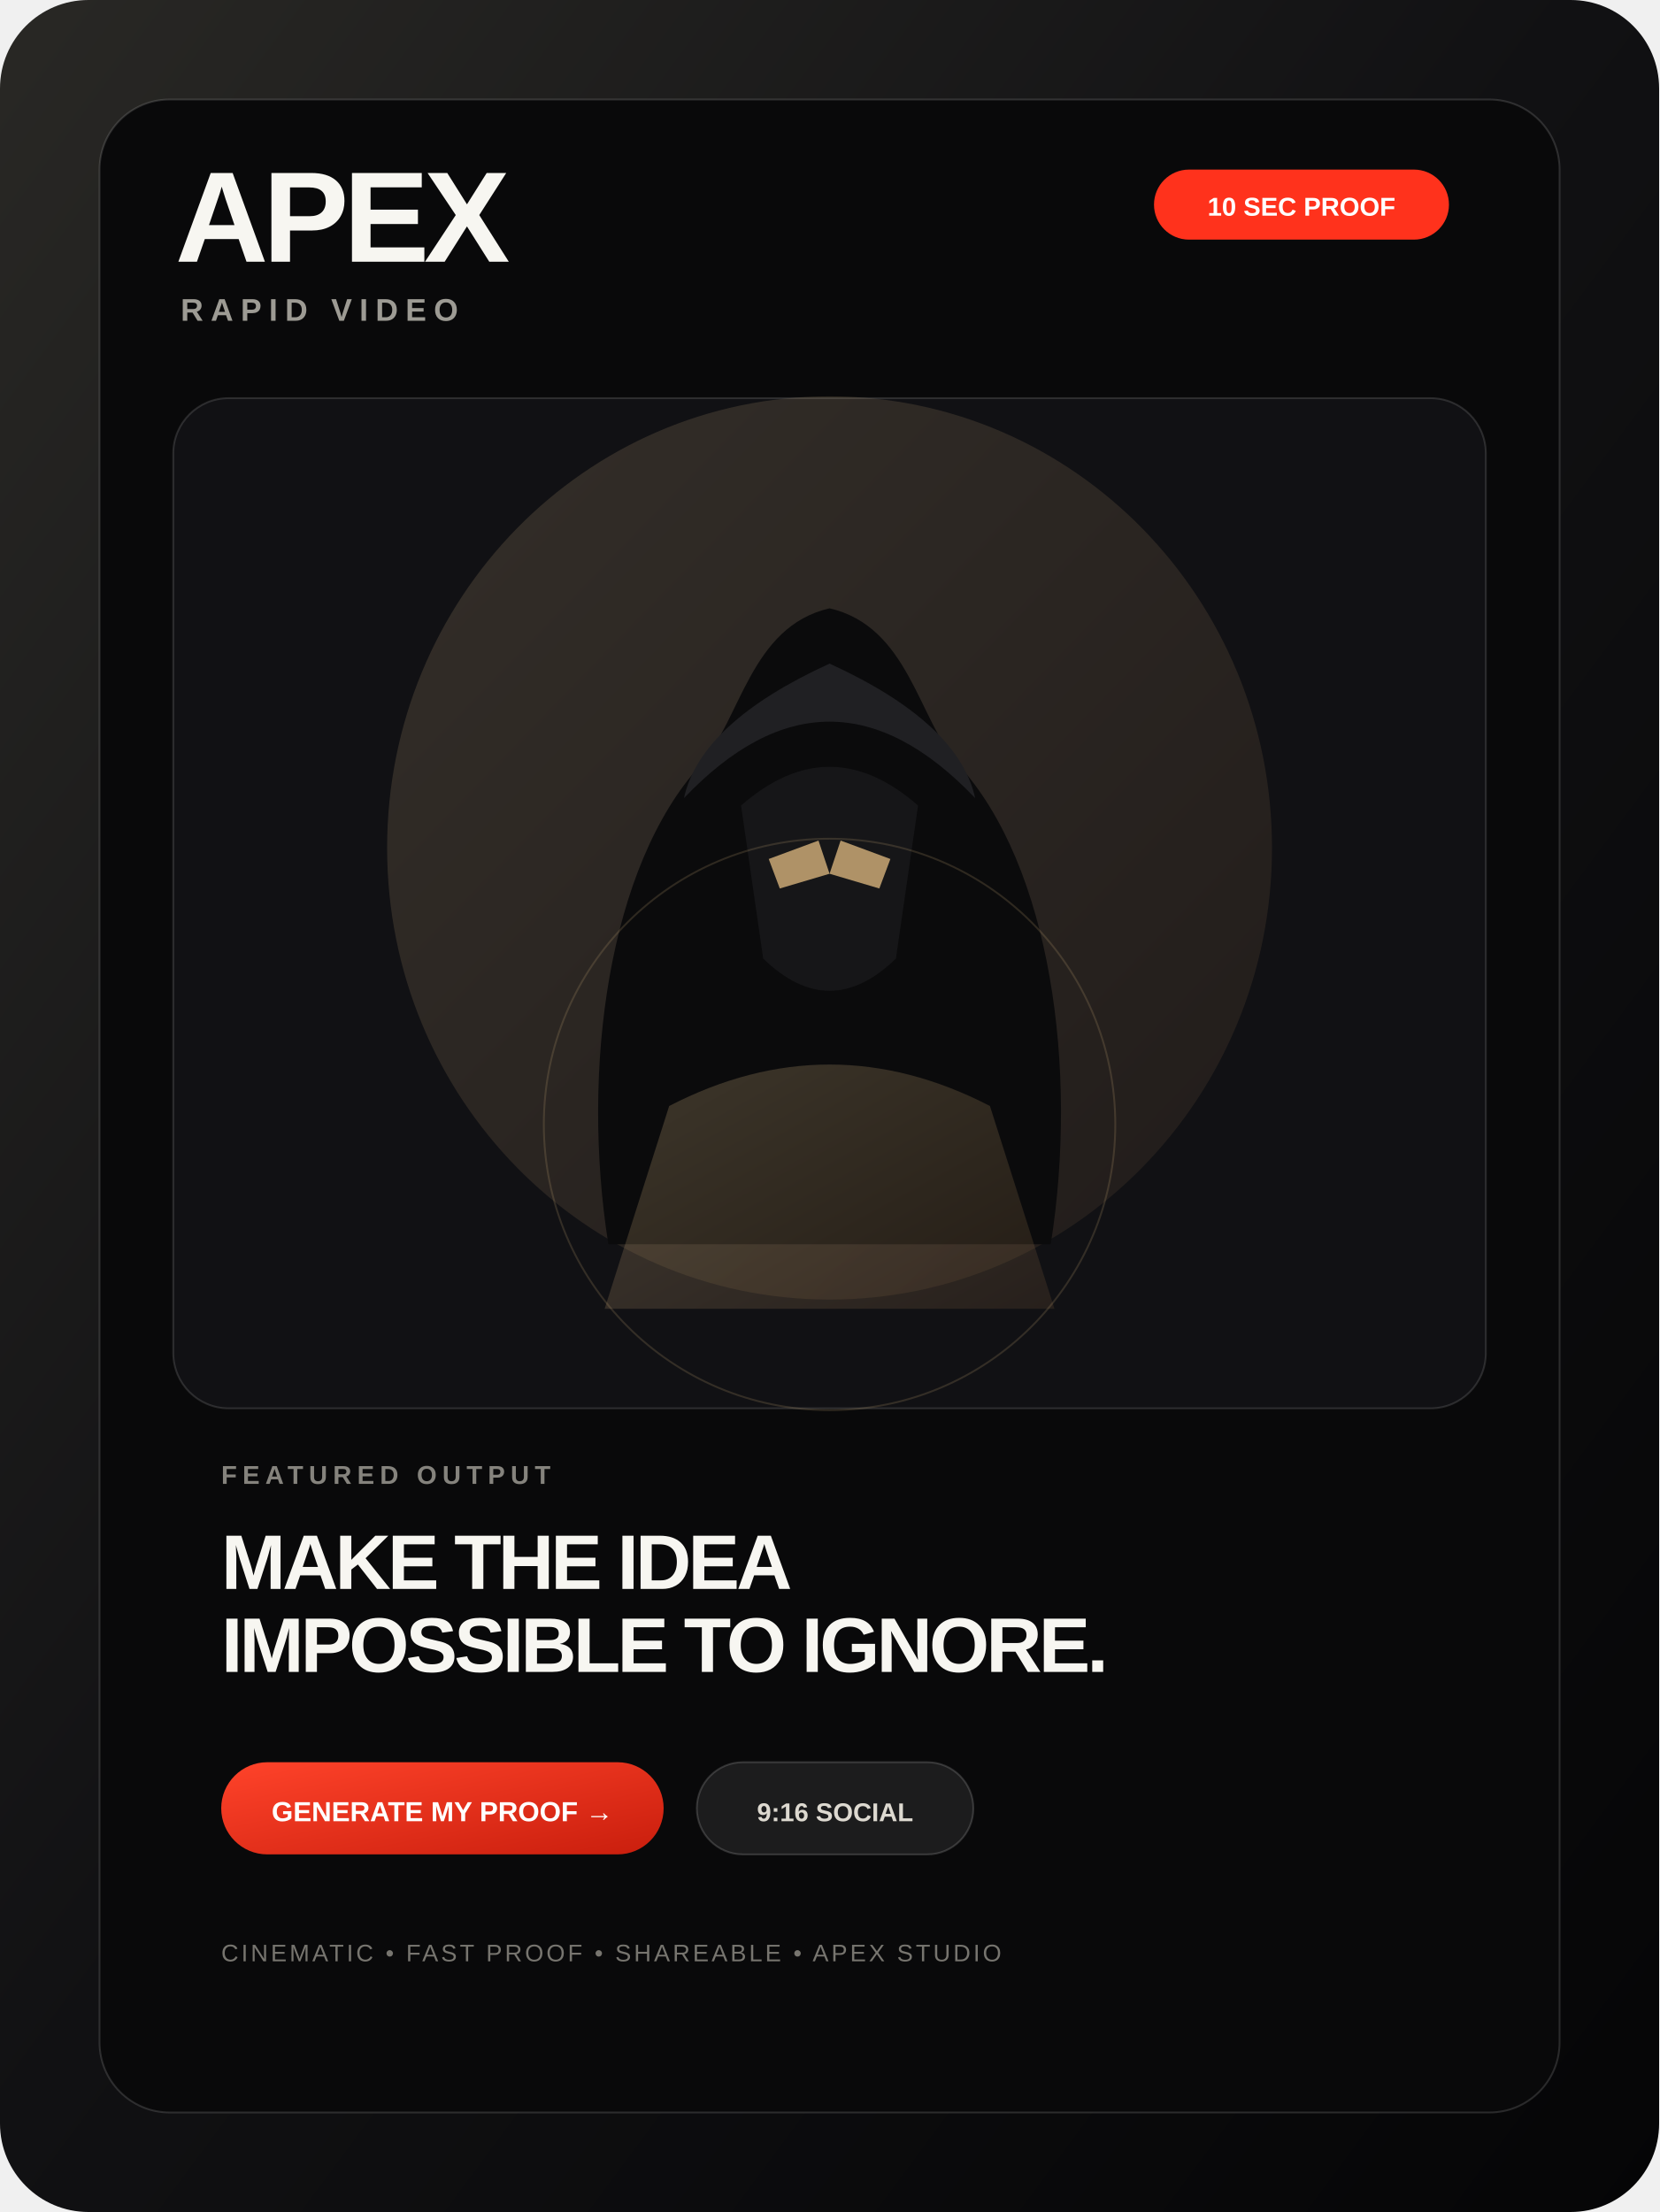
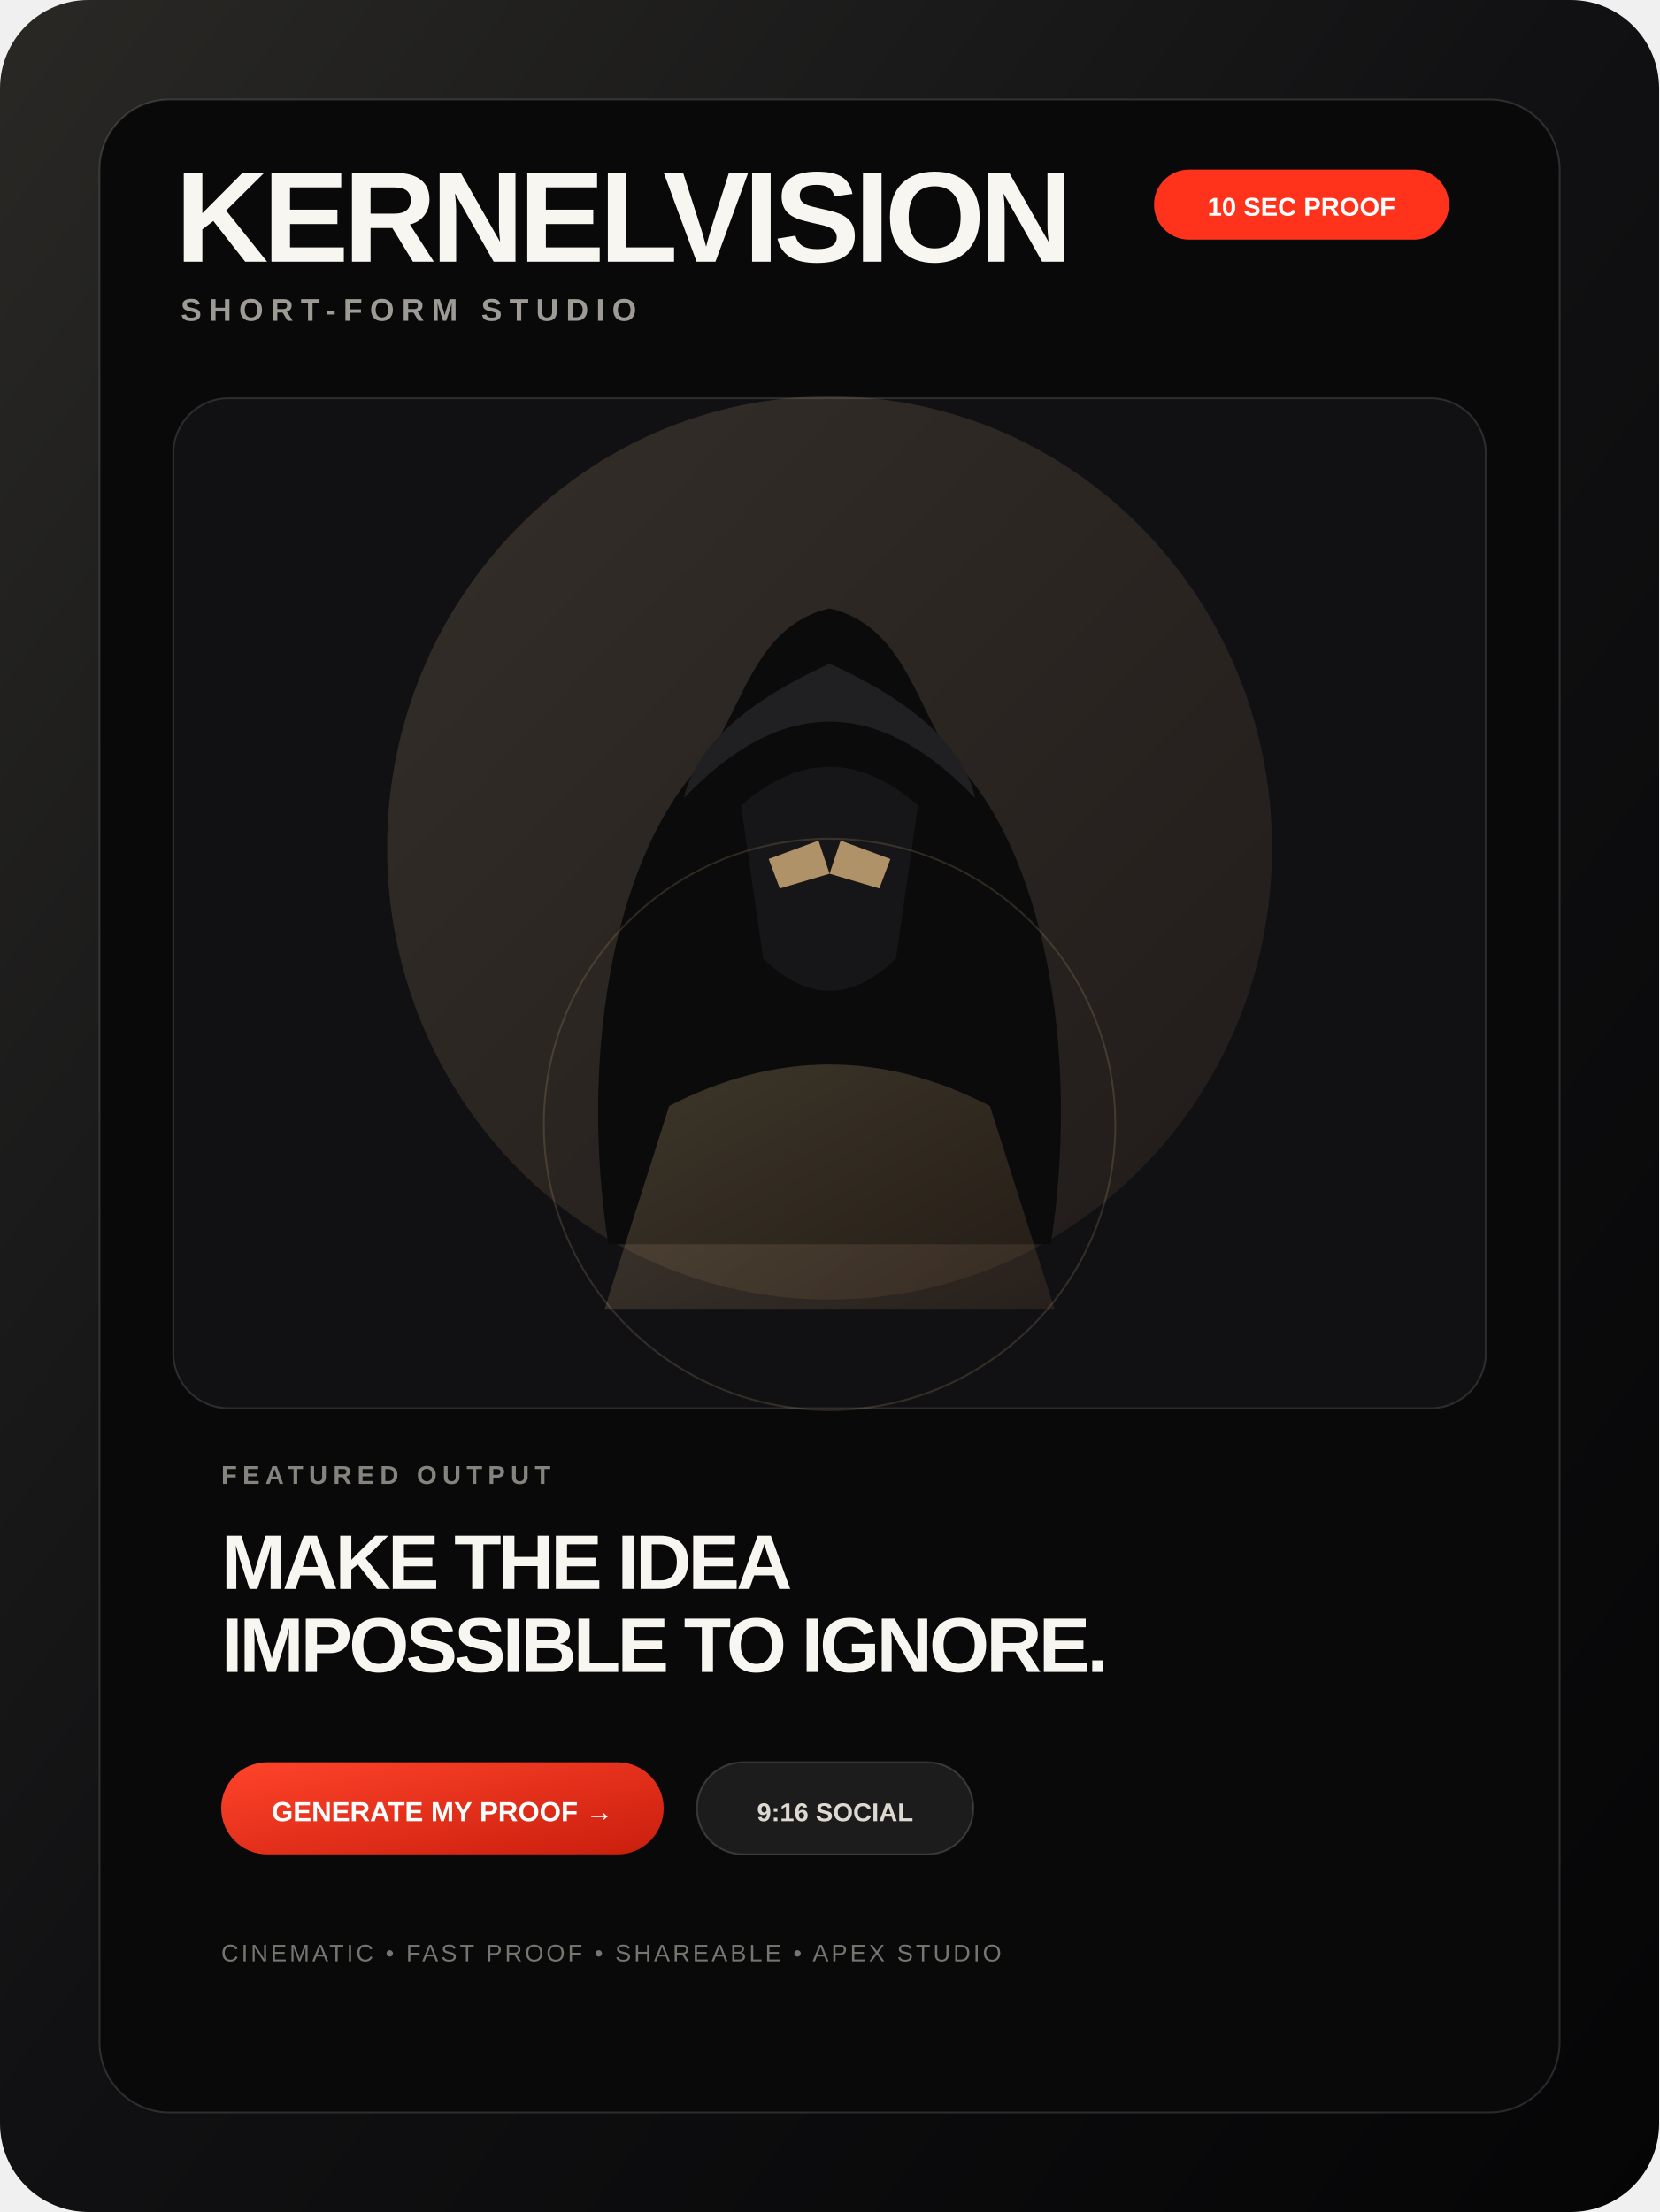
- <svg xmlns="http://www.w3.org/2000/svg" viewBox="0 0 900 1200" role="img" aria-label="Apex Rapid Video cinematic creator interface">
+ <svg xmlns="http://www.w3.org/2000/svg" viewBox="0 0 900 1200" role="img" aria-label="KernelVision short-form production interface">
  <defs>
    <linearGradient id="bg" x1="0" y1="0" x2="1" y2="1">
      <stop stop-color="#292825" />
      <stop offset=".48" stop-color="#111113" />
      <stop offset="1" stop-color="#050506" />
    </linearGradient>
    <linearGradient id="gold" x1="0" y1="0" x2="1" y2="1">
      <stop stop-color="#f0d09a" />
      <stop offset="1" stop-color="#765535" />
    </linearGradient>
    <linearGradient id="red" x1="0" y1="0" x2="1" y2="1">
      <stop stop-color="#ff432a" />
      <stop offset="1" stop-color="#c91e0d" />
    </linearGradient>
    <filter id="shadow">
      <feDropShadow dx="0" dy="30" stdDeviation="28" flood-opacity=".55" />
    </filter>
  </defs>
  <rect width="900" height="1200" rx="48" fill="url(#bg)" />
  <rect x="54" y="54" width="792" height="1092" rx="38" fill="#09090a" stroke="#ffffff" stroke-opacity=".14" />
-   <text x="95" y="142" fill="#f7f6f1" font-family="Arial,sans-serif" font-size="70" font-weight="900" letter-spacing="-3">APEX</text>
-   <text x="98" y="174" fill="#9d9b94" font-family="Arial,sans-serif" font-size="17" font-weight="700" letter-spacing="4">RAPID VIDEO</text>
+   <text x="95" y="142" fill="#f7f6f1" font-family="Arial,sans-serif" font-size="70" font-weight="900" letter-spacing="-3">KERNELVISION</text>
+   <text x="98" y="174" fill="#9d9b94" font-family="Arial,sans-serif" font-size="17" font-weight="700" letter-spacing="4">SHORT-FORM STUDIO</text>
  <rect x="626" y="92" width="160" height="38" rx="19" fill="#ff321c" />
  <text x="706" y="117" text-anchor="middle" fill="white" font-family="Arial,sans-serif" font-size="14" font-weight="900">10 SEC PROOF</text>
  <rect x="94" y="216" width="712" height="548" rx="30" fill="#111114" stroke="#fff" stroke-opacity=".13" />
  <ellipse cx="450" cy="460" rx="240" ry="245" fill="url(#gold)" opacity=".16" />
  <path d="M330 675 C315 580 330 470 380 415 C402 390 407 340 450 330 C493 340 498 390 520 415 C570 470 585 580 570 675 Z" fill="#0b0b0c" />
  <path d="M371 433 Q450 350 529 433 Q520 392 450 360 Q380 392 371 433Z" fill="#202023" />
  <path d="M402 437 Q450 395 498 437 L486 520 Q450 555 414 520Z" fill="#161618" />
  <path d="M417 466 L444 456 L450 474 L423 482Z M483 466 L456 456 L450 474 L477 482Z" fill="#d6b27a" opacity=".8" />
  <path d="M363 600 Q450 555 537 600 L572 710 L328 710Z" fill="url(#gold)" opacity=".22" />
  <circle cx="450" cy="610" r="155" fill="none" stroke="#d6b27a" stroke-opacity=".18" />
  <text x="120" y="805" fill="#85837d" font-family="Arial,sans-serif" font-size="14" font-weight="800" letter-spacing="3">FEATURED OUTPUT</text>
  <text x="120" y="862" fill="#f7f6f1" font-family="Arial,sans-serif" font-size="42" font-weight="900" letter-spacing="-1.8">MAKE THE IDEA</text>
  <text x="120" y="907" fill="#f7f6f1" font-family="Arial,sans-serif" font-size="42" font-weight="900" letter-spacing="-1.8">IMPOSSIBLE TO IGNORE.</text>
  <rect x="120" y="956" width="240" height="50" rx="25" fill="url(#red)" />
  <text x="240" y="988" text-anchor="middle" fill="white" font-family="Arial,sans-serif" font-size="15" font-weight="900">GENERATE MY PROOF →</text>
  <rect x="378" y="956" width="150" height="50" rx="25" fill="#fff" fill-opacity=".08" stroke="#fff" stroke-opacity=".16" />
  <text x="453" y="988" text-anchor="middle" fill="#ddd9d0" font-family="Arial,sans-serif" font-size="14" font-weight="800">9:16 SOCIAL</text>
  <text x="120" y="1064" fill="#77756f" font-family="Arial,sans-serif" font-size="13" letter-spacing="1.5">CINEMATIC • FAST PROOF • SHAREABLE • APEX STUDIO</text>
</svg>
